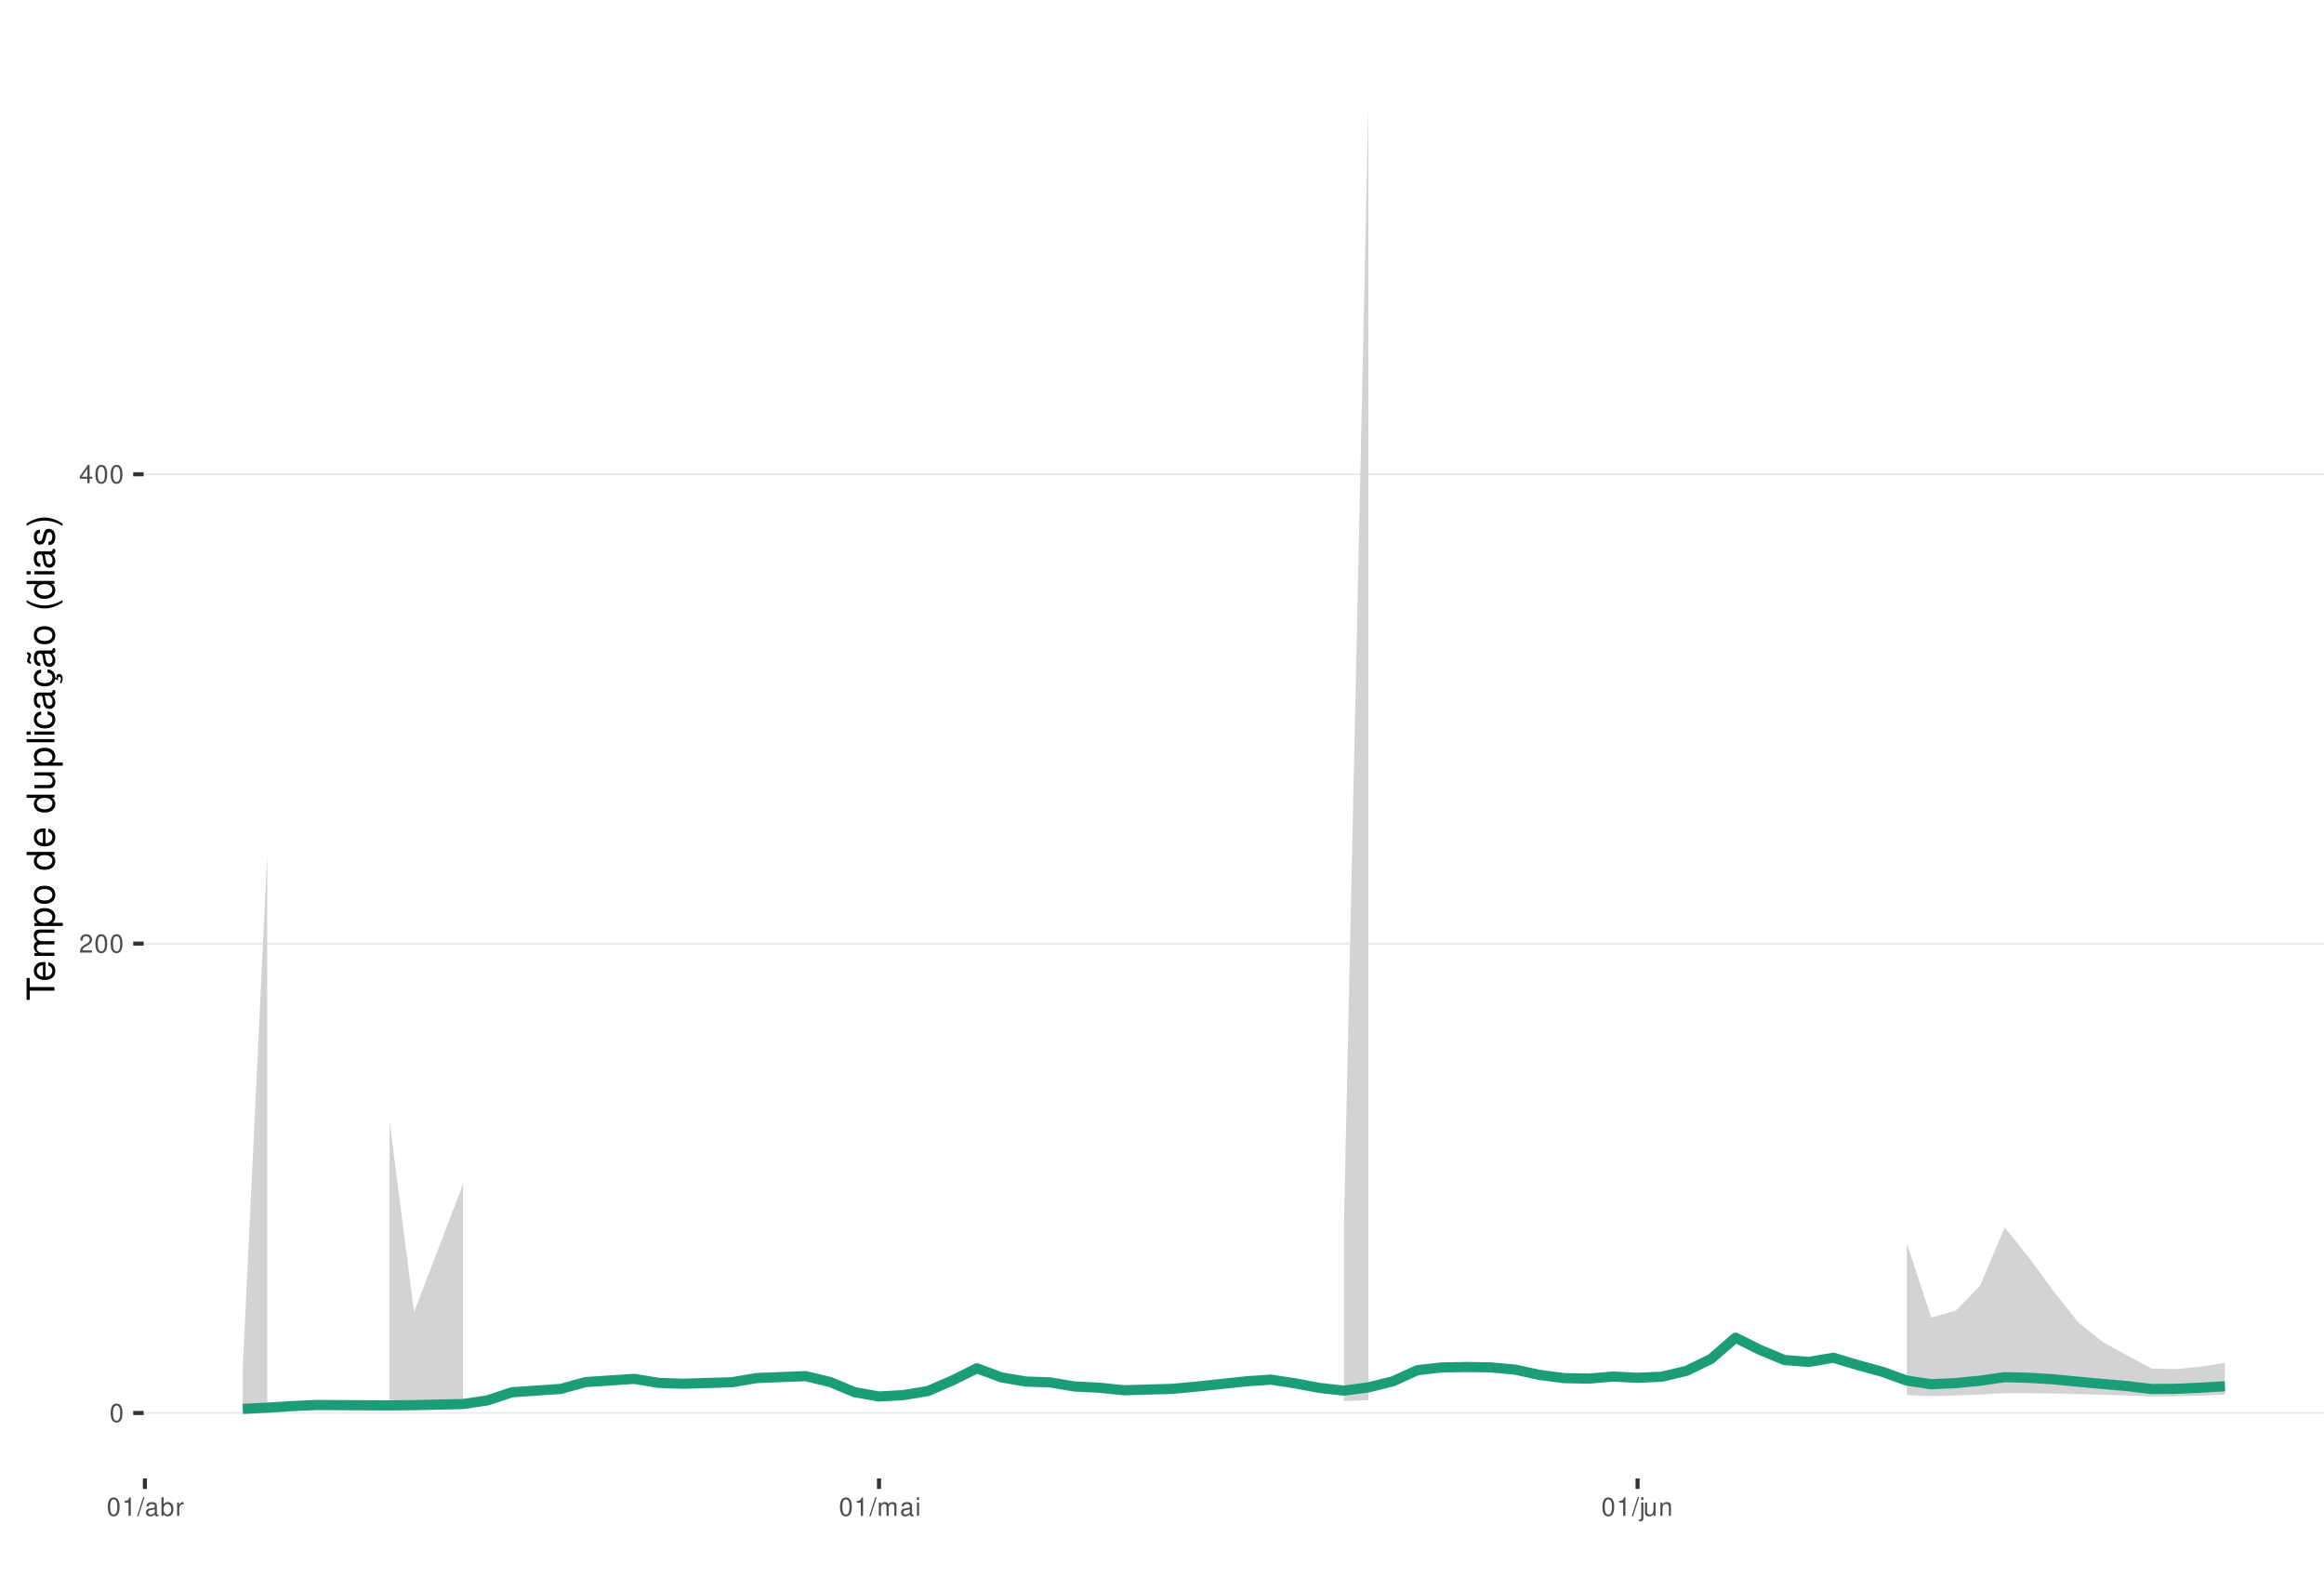
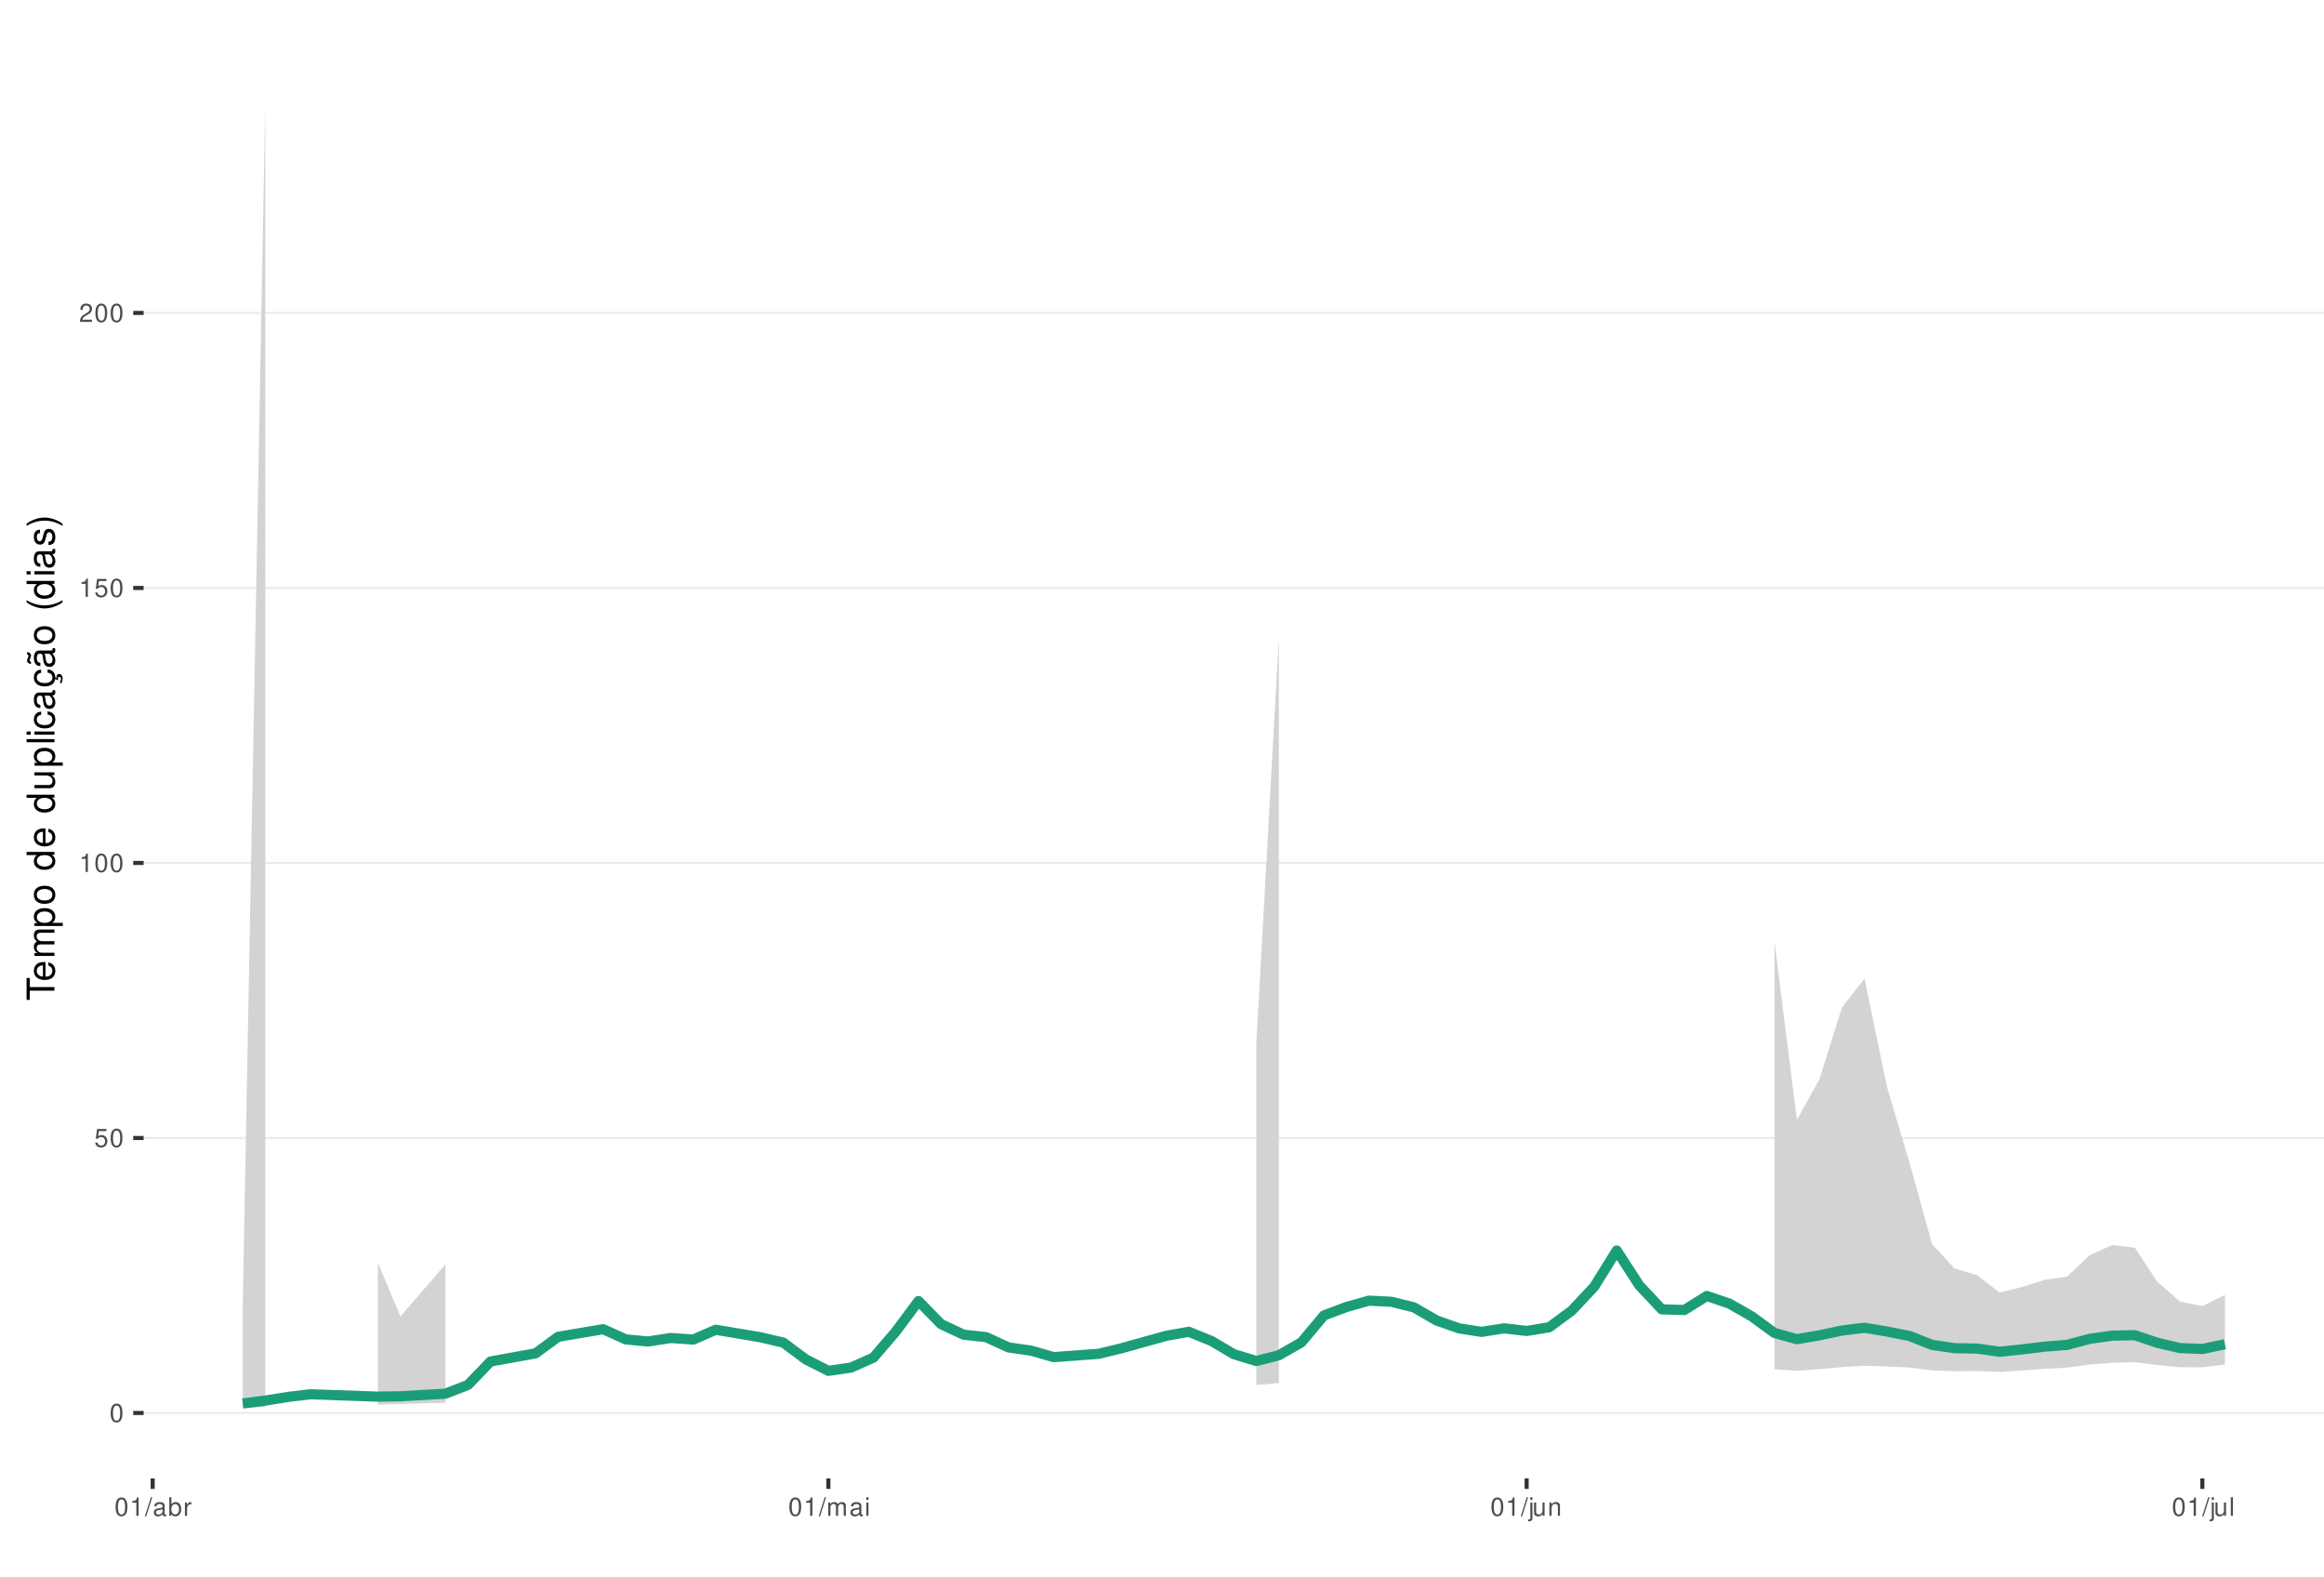
<svg xmlns="http://www.w3.org/2000/svg" xmlns:xlink="http://www.w3.org/1999/xlink" width="609pt" height="413pt" viewBox="0 0 609 413" version="1.1">
  <defs>
    <g>
      <symbol overflow="visible" id="glyph0-0">
        <path style="stroke:none;" d="" />
      </symbol>
      <symbol overflow="visible" id="glyph0-1">
        <path style="stroke:none;" d="M 1.828 -4.812 C 1.391 -4.812 0.984 -4.609 0.75 -4.281 C 0.438 -3.859 0.281 -3.219 0.281 -2.328 C 0.281 -0.703 0.812 0.156 1.828 0.156 C 2.828 0.156 3.375 -0.703 3.375 -2.297 C 3.375 -3.219 3.234 -3.844 2.922 -4.281 C 2.672 -4.625 2.281 -4.812 1.828 -4.812 Z M 1.828 -4.297 C 2.469 -4.297 2.781 -3.641 2.781 -2.344 C 2.781 -0.969 2.469 -0.328 1.812 -0.328 C 1.203 -0.328 0.891 -1 0.891 -2.328 C 0.891 -3.641 1.203 -4.297 1.828 -4.297 Z M 1.828 -4.297 " />
      </symbol>
      <symbol overflow="visible" id="glyph0-2">
+         <path style="stroke:none;" d="M 3.172 -4.719 L 0.734 -4.719 L 0.375 -2.156 L 0.922 -2.156 C 1.188 -2.469 1.422 -2.594 1.797 -2.594 C 2.422 -2.594 2.812 -2.156 2.812 -1.453 C 2.812 -0.781 2.422 -0.359 1.781 -0.359 C 1.266 -0.359 0.953 -0.625 0.812 -1.156 L 0.234 -1.156 C 0.312 -0.766 0.375 -0.578 0.516 -0.406 C 0.781 -0.047 1.266 0.156 1.797 0.156 C 2.75 0.156 3.422 -0.547 3.422 -1.531 C 3.422 -2.469 2.797 -3.109 1.891 -3.109 C 1.562 -3.109 1.297 -3.016 1.016 -2.828 L 1.203 -4.141 L 3.172 -4.141 Z M 3.172 -4.719 " />
+       </symbol>
+       <symbol overflow="visible" id="glyph0-3">
+         <path style="stroke:none;" d="M 1.719 -3.422 L 1.719 0 L 2.312 0 L 2.312 -4.812 L 1.922 -4.812 C 1.719 -4.078 1.578 -3.969 0.672 -3.859 L 0.672 -3.422 Z M 1.719 -3.422 " />
+       </symbol>
+       <symbol overflow="visible" id="glyph0-4">
        <path style="stroke:none;" d="M 3.375 -0.578 L 0.891 -0.578 C 0.938 -0.984 1.156 -1.234 1.734 -1.578 L 2.406 -1.953 C 3.062 -2.328 3.406 -2.812 3.406 -3.406 C 3.406 -3.812 3.234 -4.188 2.969 -4.438 C 2.688 -4.688 2.344 -4.812 1.891 -4.812 C 1.297 -4.812 0.844 -4.594 0.578 -4.188 C 0.422 -3.938 0.344 -3.641 0.328 -3.141 L 0.922 -3.141 C 0.938 -3.469 0.984 -3.672 1.062 -3.828 C 1.219 -4.125 1.516 -4.297 1.875 -4.297 C 2.406 -4.297 2.797 -3.906 2.797 -3.391 C 2.797 -3.016 2.578 -2.672 2.156 -2.438 L 1.547 -2.078 C 0.562 -1.516 0.281 -1.062 0.219 0 L 3.375 0 Z M 3.375 -0.578 " />
-       </symbol>
-       <symbol overflow="visible" id="glyph0-3">
-         <path style="stroke:none;" d="M 2.172 -1.172 L 2.172 0 L 2.766 0 L 2.766 -1.172 L 3.469 -1.172 L 3.469 -1.688 L 2.766 -1.688 L 2.766 -4.812 L 2.328 -4.812 L 0.188 -1.781 L 0.188 -1.172 Z M 2.172 -1.688 L 0.703 -1.688 L 2.172 -3.812 Z M 2.172 -1.688 " />
-       </symbol>
-       <symbol overflow="visible" id="glyph0-4">
-         <path style="stroke:none;" d="M 1.719 -3.422 L 1.719 0 L 2.312 0 L 2.312 -4.812 L 1.922 -4.812 C 1.719 -4.078 1.578 -3.969 0.672 -3.859 L 0.672 -3.422 Z M 1.719 -3.422 " />
      </symbol>
      <symbol overflow="visible" id="glyph0-5">
        <path style="stroke:none;" d="M 1.531 -4.859 L -0.047 0.141 L 0.312 0.141 L 1.891 -4.859 Z M 1.531 -4.859 " />
      </symbol>
      <symbol overflow="visible" id="glyph0-6">
        <path style="stroke:none;" d="M 3.562 -0.328 C 3.5 -0.312 3.469 -0.312 3.438 -0.312 C 3.25 -0.312 3.141 -0.406 3.141 -0.578 L 3.141 -2.641 C 3.141 -3.25 2.688 -3.594 1.828 -3.594 C 1.312 -3.594 0.906 -3.438 0.672 -3.188 C 0.516 -3 0.453 -2.797 0.438 -2.453 L 0.984 -2.453 C 1.031 -2.875 1.297 -3.078 1.812 -3.078 C 2.312 -3.078 2.594 -2.891 2.594 -2.562 L 2.594 -2.406 C 2.578 -2.172 2.469 -2.078 2.016 -2.031 C 1.219 -1.922 1.109 -1.891 0.891 -1.812 C 0.484 -1.641 0.281 -1.328 0.281 -0.875 C 0.281 -0.25 0.719 0.156 1.422 0.156 C 1.859 0.156 2.219 0 2.609 -0.359 C 2.656 0 2.828 0.156 3.188 0.156 C 3.297 0.156 3.375 0.141 3.562 0.094 Z M 2.594 -1.094 C 2.594 -0.906 2.531 -0.797 2.375 -0.641 C 2.141 -0.438 1.875 -0.328 1.547 -0.328 C 1.109 -0.328 0.859 -0.547 0.859 -0.891 C 0.859 -1.266 1.094 -1.438 1.703 -1.531 C 2.297 -1.609 2.406 -1.641 2.594 -1.719 Z M 2.594 -1.094 " />
      </symbol>
      <symbol overflow="visible" id="glyph0-7">
        <path style="stroke:none;" d="M 0.359 -4.859 L 0.359 0 L 0.859 0 L 0.859 -0.453 C 1.125 -0.047 1.484 0.156 1.969 0.156 C 2.875 0.156 3.484 -0.594 3.484 -1.75 C 3.484 -2.891 2.922 -3.594 1.984 -3.594 C 1.516 -3.594 1.172 -3.406 0.906 -3.016 L 0.906 -4.859 Z M 1.891 -3.062 C 2.5 -3.062 2.906 -2.531 2.906 -1.703 C 2.906 -0.906 2.484 -0.359 1.891 -0.359 C 1.297 -0.359 0.906 -0.906 0.906 -1.719 C 0.906 -2.531 1.297 -3.062 1.891 -3.062 Z M 1.891 -3.062 " />
      </symbol>
      <symbol overflow="visible" id="glyph0-8">
        <path style="stroke:none;" d="M 0.453 -3.484 L 0.453 0 L 1.016 0 L 1.016 -1.812 C 1.031 -2.656 1.375 -3.016 2.141 -3 L 2.141 -3.562 C 2.047 -3.578 1.984 -3.594 1.922 -3.594 C 1.562 -3.594 1.297 -3.375 0.969 -2.859 L 0.969 -3.484 Z M 0.453 -3.484 " />
      </symbol>
      <symbol overflow="visible" id="glyph0-9">
        <path style="stroke:none;" d="M 0.469 -3.484 L 0.469 0 L 1.031 0 L 1.031 -2.188 C 1.031 -2.703 1.391 -3.109 1.844 -3.109 C 2.25 -3.109 2.484 -2.844 2.484 -2.406 L 2.484 0 L 3.047 0 L 3.047 -2.188 C 3.047 -2.703 3.422 -3.109 3.875 -3.109 C 4.266 -3.109 4.516 -2.844 4.516 -2.406 L 4.516 0 L 5.078 0 L 5.078 -2.609 C 5.078 -3.234 4.719 -3.594 4.062 -3.594 C 3.594 -3.594 3.312 -3.453 2.984 -3.062 C 2.781 -3.422 2.5 -3.594 2.047 -3.594 C 1.578 -3.594 1.266 -3.422 0.984 -3 L 0.984 -3.484 Z M 0.469 -3.484 " />
      </symbol>
      <symbol overflow="visible" id="glyph0-10">
        <path style="stroke:none;" d="M 1 -3.484 L 0.453 -3.484 L 0.453 0 L 1 0 Z M 1 -4.859 L 0.438 -4.859 L 0.438 -4.156 L 1 -4.156 Z M 1 -4.859 " />
      </symbol>
      <symbol overflow="visible" id="glyph0-11">
        <path style="stroke:none;" d="M 0.469 -3.484 L 0.469 0.5 C 0.469 0.859 0.359 0.969 0.016 0.969 C -0.031 0.969 -0.047 0.969 -0.125 0.953 L -0.125 1.438 C -0.047 1.438 -0.016 1.453 0.062 1.453 C 0.688 1.453 1.016 1.203 1.016 0.719 L 1.016 -3.484 Z M 1.016 -4.859 L 0.469 -4.859 L 0.469 -4.156 L 1.016 -4.156 Z M 1.016 -4.859 " />
      </symbol>
      <symbol overflow="visible" id="glyph0-12">
        <path style="stroke:none;" d="M 3.203 0 L 3.203 -3.484 L 2.656 -3.484 L 2.656 -1.516 C 2.656 -0.797 2.281 -0.328 1.703 -0.328 C 1.266 -0.328 0.984 -0.594 0.984 -1.016 L 0.984 -3.484 L 0.438 -3.484 L 0.438 -0.797 C 0.438 -0.219 0.859 0.156 1.547 0.156 C 2.062 0.156 2.391 -0.031 2.703 -0.484 L 2.703 0 Z M 3.203 0 " />
      </symbol>
      <symbol overflow="visible" id="glyph0-13">
        <path style="stroke:none;" d="M 0.469 -3.484 L 0.469 0 L 1.031 0 L 1.031 -1.922 C 1.031 -2.641 1.391 -3.109 1.969 -3.109 C 2.406 -3.109 2.688 -2.828 2.688 -2.422 L 2.688 0 L 3.234 0 L 3.234 -2.641 C 3.234 -3.219 2.812 -3.594 2.141 -3.594 C 1.625 -3.594 1.281 -3.391 0.984 -2.906 L 0.984 -3.484 Z M 0.469 -3.484 " />
      </symbol>
+       <symbol overflow="visible" id="glyph0-14">
+         <path style="stroke:none;" d="M 1.016 -4.859 L 0.453 -4.859 L 0.453 0 L 1.016 0 Z M 1.016 -4.859 " />
+       </symbol>
      <symbol overflow="visible" id="glyph1-0">
        <path style="stroke:none;" d="" />
      </symbol>
      <symbol overflow="visible" id="glyph1-1">
        <path style="stroke:none;" d="M -6.469 -3.547 L -6.469 -5.938 L -7.297 -5.938 L -7.297 -0.203 L -6.469 -0.203 L -6.469 -2.609 L 0 -2.609 L 0 -3.547 Z M -6.469 -3.547 " />
      </symbol>
      <symbol overflow="visible" id="glyph1-2">
        <path style="stroke:none;" d="M -2.344 -5.125 C -3.141 -5.125 -3.625 -5.062 -4.016 -4.922 C -4.875 -4.578 -5.391 -3.781 -5.391 -2.797 C -5.391 -1.344 -4.281 -0.406 -2.547 -0.406 C -0.812 -0.406 0.234 -1.297 0.234 -2.781 C 0.234 -3.984 -0.453 -4.812 -1.594 -5.016 L -1.594 -4.188 C -0.906 -3.953 -0.547 -3.484 -0.547 -2.812 C -0.547 -2.281 -0.781 -1.828 -1.219 -1.547 C -1.516 -1.344 -1.812 -1.281 -2.344 -1.266 Z M -3.016 -1.297 C -3.984 -1.359 -4.625 -1.953 -4.625 -2.797 C -4.625 -3.641 -3.953 -4.234 -3.016 -4.234 Z M -3.016 -1.297 " />
      </symbol>
      <symbol overflow="visible" id="glyph1-3">
        <path style="stroke:none;" d="M -5.234 -0.703 L 0 -0.703 L 0 -1.547 L -3.297 -1.547 C -4.047 -1.547 -4.656 -2.094 -4.656 -2.766 C -4.656 -3.391 -4.281 -3.734 -3.609 -3.734 L 0 -3.734 L 0 -4.578 L -3.297 -4.578 C -4.047 -4.578 -4.656 -5.125 -4.656 -5.812 C -4.656 -6.422 -4.266 -6.781 -3.609 -6.781 L 0 -6.781 L 0 -7.625 L -3.938 -7.625 C -4.875 -7.625 -5.391 -7.078 -5.391 -6.094 C -5.391 -5.406 -5.188 -4.984 -4.594 -4.484 C -5.156 -4.188 -5.391 -3.766 -5.391 -3.078 C -5.391 -2.375 -5.125 -1.906 -4.5 -1.469 L -5.234 -1.469 Z M -5.234 -0.703 " />
      </symbol>
      <symbol overflow="visible" id="glyph1-4">
        <path style="stroke:none;" d="M 2.188 -0.547 L 2.188 -1.375 L -0.547 -1.375 C -0.016 -1.812 0.234 -2.312 0.234 -2.984 C 0.234 -4.344 -0.859 -5.234 -2.531 -5.234 C -4.297 -5.234 -5.391 -4.375 -5.391 -2.984 C -5.391 -2.266 -5.062 -1.703 -4.453 -1.312 L -5.234 -1.312 L -5.234 -0.547 Z M -4.609 -2.844 C -4.609 -3.766 -3.797 -4.359 -2.547 -4.359 C -1.359 -4.359 -0.547 -3.75 -0.547 -2.844 C -0.547 -1.953 -1.344 -1.375 -2.578 -1.375 C -3.812 -1.375 -4.609 -1.953 -4.609 -2.844 Z M -4.609 -2.844 " />
      </symbol>
      <symbol overflow="visible" id="glyph1-5">
        <path style="stroke:none;" d="M -5.391 -2.719 C -5.391 -1.234 -4.344 -0.359 -2.578 -0.359 C -0.812 -0.359 0.234 -1.234 0.234 -2.734 C 0.234 -4.203 -0.812 -5.094 -2.547 -5.094 C -4.359 -5.094 -5.391 -4.234 -5.391 -2.719 Z M -4.625 -2.734 C -4.625 -3.672 -3.844 -4.234 -2.547 -4.234 C -1.312 -4.234 -0.547 -3.656 -0.547 -2.734 C -0.547 -1.797 -1.312 -1.234 -2.578 -1.234 C -3.844 -1.234 -4.625 -1.797 -4.625 -2.734 Z M -4.625 -2.734 " />
      </symbol>
      <symbol overflow="visible" id="glyph1-6">
        <path style="stroke:none;" d="" />
      </symbol>
      <symbol overflow="visible" id="glyph1-7">
        <path style="stroke:none;" d="M -7.297 -4.953 L -7.297 -4.125 L -4.578 -4.125 C -5.109 -3.766 -5.391 -3.203 -5.391 -2.516 C -5.391 -1.156 -4.297 -0.266 -2.625 -0.266 C -0.859 -0.266 0.234 -1.125 0.234 -2.547 C 0.234 -3.266 -0.047 -3.766 -0.688 -4.203 L 0 -4.203 L 0 -4.953 Z M -4.609 -2.656 C -4.609 -3.547 -3.812 -4.125 -2.562 -4.125 C -1.344 -4.125 -0.547 -3.547 -0.547 -2.656 C -0.547 -1.734 -1.359 -1.125 -2.578 -1.125 C -3.797 -1.125 -4.609 -1.734 -4.609 -2.656 Z M -4.609 -2.656 " />
      </symbol>
      <symbol overflow="visible" id="glyph1-8">
        <path style="stroke:none;" d="M 0 -4.812 L -5.234 -4.812 L -5.234 -3.984 L -2.266 -3.984 C -1.203 -3.984 -0.5 -3.438 -0.5 -2.562 C -0.5 -1.906 -0.906 -1.484 -1.531 -1.484 L -5.234 -1.484 L -5.234 -0.656 L -1.203 -0.656 C -0.328 -0.656 0.234 -1.297 0.234 -2.312 C 0.234 -3.094 -0.047 -3.578 -0.734 -4.062 L 0 -4.062 Z M 0 -4.812 " />
      </symbol>
      <symbol overflow="visible" id="glyph1-9">
        <path style="stroke:none;" d="M -7.297 -1.516 L -7.297 -0.688 L 0 -0.688 L 0 -1.516 Z M -7.297 -1.516 " />
      </symbol>
      <symbol overflow="visible" id="glyph1-10">
        <path style="stroke:none;" d="M -5.234 -1.5 L -5.234 -0.672 L 0 -0.672 L 0 -1.5 Z M -7.297 -1.5 L -7.297 -0.656 L -6.234 -0.656 L -6.234 -1.5 Z M -7.297 -1.5 " />
      </symbol>
      <symbol overflow="visible" id="glyph1-11">
        <path style="stroke:none;" d="M -3.484 -4.703 C -3.984 -4.672 -4.312 -4.562 -4.609 -4.359 C -5.094 -4 -5.391 -3.375 -5.391 -2.641 C -5.391 -1.219 -4.266 -0.312 -2.531 -0.312 C -0.844 -0.312 0.234 -1.203 0.234 -2.625 C 0.234 -3.875 -0.516 -4.672 -1.797 -4.766 L -1.797 -3.938 C -0.953 -3.797 -0.547 -3.359 -0.547 -2.656 C -0.547 -1.734 -1.297 -1.188 -2.531 -1.188 C -3.844 -1.188 -4.625 -1.719 -4.625 -2.625 C -4.625 -3.328 -4.203 -3.766 -3.484 -3.875 Z M -3.484 -4.703 " />
      </symbol>
      <symbol overflow="visible" id="glyph1-12">
        <path style="stroke:none;" d="M -0.484 -5.344 C -0.469 -5.266 -0.469 -5.219 -0.469 -5.172 C -0.469 -4.875 -0.625 -4.719 -0.875 -4.719 L -3.953 -4.719 C -4.891 -4.719 -5.391 -4.047 -5.391 -2.75 C -5.391 -1.984 -5.172 -1.375 -4.781 -1.016 C -4.516 -0.766 -4.203 -0.672 -3.688 -0.656 L -3.688 -1.484 C -4.328 -1.562 -4.625 -1.938 -4.625 -2.719 C -4.625 -3.484 -4.344 -3.891 -3.844 -3.891 L -3.625 -3.891 C -3.266 -3.875 -3.125 -3.703 -3.047 -3.016 C -2.891 -1.844 -2.844 -1.656 -2.719 -1.344 C -2.453 -0.734 -2 -0.422 -1.312 -0.422 C -0.375 -0.422 0.234 -1.078 0.234 -2.141 C 0.234 -2.797 0 -3.328 -0.547 -3.922 C 0 -3.984 0.234 -4.234 0.234 -4.781 C 0.234 -4.953 0.203 -5.062 0.141 -5.344 Z M -1.656 -3.891 C -1.375 -3.891 -1.203 -3.812 -0.969 -3.562 C -0.656 -3.219 -0.5 -2.812 -0.5 -2.312 C -0.5 -1.672 -0.812 -1.297 -1.344 -1.297 C -1.891 -1.297 -2.172 -1.656 -2.297 -2.547 C -2.422 -3.438 -2.453 -3.609 -2.594 -3.891 Z M -1.656 -3.891 " />
      </symbol>
      <symbol overflow="visible" id="glyph1-13">
        <path style="stroke:none;" d="M 0.234 -2.641 C 0.234 -3.875 -0.547 -4.703 -1.797 -4.766 L -1.797 -3.938 C -0.953 -3.797 -0.531 -3.359 -0.531 -2.656 C -0.531 -1.734 -1.281 -1.188 -2.516 -1.188 C -3.844 -1.188 -4.625 -1.719 -4.625 -2.625 C -4.625 -3.328 -4.203 -3.766 -3.484 -3.875 L -3.484 -4.703 C -3.984 -4.672 -4.312 -4.562 -4.609 -4.359 C -5.094 -4 -5.391 -3.375 -5.391 -2.641 C -5.391 -1.219 -4.266 -0.312 -2.531 -0.312 C -1.469 -0.312 -0.625 -0.672 -0.156 -1.312 C 0.047 -1.594 0.125 -1.812 0.203 -2.25 L 0.922 -1.938 L 0.984 -2.062 C 0.938 -2.188 0.906 -2.25 0.906 -2.375 C 0.906 -2.656 1.047 -2.828 1.281 -2.828 C 1.547 -2.828 1.734 -2.594 1.734 -2.297 C 1.734 -2.031 1.672 -1.844 1.438 -1.406 L 1.406 -1.312 L 1.812 -1.094 C 2.078 -1.75 2.141 -1.953 2.141 -2.344 C 2.141 -3.109 1.781 -3.578 1.203 -3.578 C 0.781 -3.578 0.547 -3.297 0.547 -2.797 C 0.547 -2.703 0.547 -2.641 0.562 -2.516 Z M 0.234 -2.641 " />
      </symbol>
      <symbol overflow="visible" id="glyph1-14">
        <path style="stroke:none;" d="M -0.484 -5.344 C -0.469 -5.266 -0.469 -5.219 -0.469 -5.172 C -0.469 -4.875 -0.625 -4.719 -0.875 -4.719 L -3.953 -4.719 C -4.891 -4.719 -5.391 -4.047 -5.391 -2.75 C -5.391 -1.984 -5.172 -1.375 -4.781 -1.016 C -4.516 -0.766 -4.203 -0.672 -3.688 -0.656 L -3.688 -1.484 C -4.328 -1.562 -4.625 -1.938 -4.625 -2.719 C -4.625 -3.484 -4.344 -3.891 -3.844 -3.891 L -3.625 -3.891 C -3.266 -3.875 -3.125 -3.703 -3.047 -3.016 C -2.891 -1.844 -2.844 -1.656 -2.719 -1.344 C -2.453 -0.734 -2 -0.422 -1.312 -0.422 C -0.375 -0.422 0.234 -1.078 0.234 -2.141 C 0.234 -2.797 0 -3.328 -0.547 -3.922 C 0 -3.984 0.234 -4.234 0.234 -4.781 C 0.234 -4.953 0.203 -5.062 0.141 -5.344 Z M -1.656 -3.891 C -1.375 -3.891 -1.203 -3.812 -0.969 -3.562 C -0.656 -3.219 -0.5 -2.812 -0.5 -2.312 C -0.5 -1.672 -0.812 -1.297 -1.344 -1.297 C -1.891 -1.297 -2.172 -1.656 -2.297 -2.547 C -2.422 -3.438 -2.453 -3.609 -2.594 -3.891 Z M -7.172 -3.75 C -6.922 -3.672 -6.812 -3.547 -6.812 -3.375 C -6.812 -3.25 -6.875 -2.984 -6.984 -2.734 C -7.156 -2.312 -7.172 -2.25 -7.172 -2.047 C -7.172 -1.594 -6.797 -1.297 -6.141 -1.188 L -6.141 -1.766 C -6.375 -1.812 -6.5 -1.938 -6.5 -2.094 C -6.5 -2.203 -6.469 -2.344 -6.375 -2.578 C -6.156 -3.156 -6.125 -3.234 -6.125 -3.438 C -6.125 -3.922 -6.484 -4.219 -7.172 -4.312 Z M -7.172 -3.75 " />
      </symbol>
      <symbol overflow="visible" id="glyph1-15">
        <path style="stroke:none;" d="M -7.297 -2.359 C -5.984 -1.359 -4.156 -0.734 -2.594 -0.734 C -1.016 -0.734 0.812 -1.359 2.125 -2.359 L 2.125 -2.906 C 0.688 -2.031 -0.984 -1.547 -2.594 -1.547 C -4.188 -1.547 -5.875 -2.031 -7.297 -2.906 Z M -7.297 -2.359 " />
      </symbol>
      <symbol overflow="visible" id="glyph1-16">
        <path style="stroke:none;" d="M -3.781 -4.375 C -4.812 -4.375 -5.391 -3.688 -5.391 -2.484 C -5.391 -1.266 -4.766 -0.469 -3.797 -0.469 C -2.969 -0.469 -2.578 -0.891 -2.281 -2.125 L -2.094 -2.906 C -1.953 -3.484 -1.734 -3.719 -1.375 -3.719 C -0.875 -3.719 -0.547 -3.234 -0.547 -2.5 C -0.547 -2.047 -0.672 -1.672 -0.891 -1.453 C -1.047 -1.328 -1.188 -1.266 -1.562 -1.219 L -1.562 -0.344 C -0.344 -0.375 0.234 -1.062 0.234 -2.438 C 0.234 -3.75 -0.422 -4.594 -1.438 -4.594 C -2.203 -4.594 -2.641 -4.156 -2.891 -3.109 L -3.078 -2.312 C -3.234 -1.625 -3.453 -1.344 -3.828 -1.344 C -4.312 -1.344 -4.625 -1.766 -4.625 -2.453 C -4.625 -3.125 -4.328 -3.484 -3.781 -3.5 Z M -3.781 -4.375 " />
      </symbol>
      <symbol overflow="visible" id="glyph1-17">
        <path style="stroke:none;" d="M 2.125 -0.938 C 0.812 -1.938 -1.016 -2.562 -2.578 -2.562 C -4.156 -2.562 -5.984 -1.938 -7.297 -0.938 L -7.297 -0.375 C -5.859 -1.266 -4.188 -1.75 -2.578 -1.75 C -0.984 -1.75 0.703 -1.266 2.125 -0.375 Z M 2.125 -0.938 " />
      </symbol>
    </g>
    <clipPath id="clip1">
      <path d="M 37.645 9.961 L 609 9.961 L 609 387.328 L 37.645 387.328 Z M 37.645 9.961 " />
    </clipPath>
    <clipPath id="clip2">
      <path d="M 37.645 369 L 609 369 L 609 371 L 37.645 371 Z M 37.645 369 " />
    </clipPath>
    <clipPath id="clip3">
-       <path d="M 37.645 246 L 609 246 L 609 248 L 37.645 248 Z M 37.645 246 " />
+       <path d="M 37.645 297 L 609 297 L 609 299 L 37.645 299 Z M 37.645 297 " />
    </clipPath>
    <clipPath id="clip4">
-       <path d="M 37.645 123 L 609 123 L 609 125 L 37.645 125 Z M 37.645 123 " />
+       <path d="M 37.645 225 L 609 225 L 609 227 L 37.645 227 Z M 37.645 225 " />
+     </clipPath>
+     <clipPath id="clip5">
+       <path d="M 37.645 153 L 609 153 L 609 155 L 37.645 155 Z M 37.645 153 " />
+     </clipPath>
+     <clipPath id="clip6">
+       <path d="M 37.645 81 L 609 81 L 609 83 L 37.645 83 Z M 37.645 81 " />
    </clipPath>
  </defs>
  <g id="surface261">
    <rect x="0" y="0" width="609" height="413" style="fill:rgb(100%,100%,100%);fill-opacity:1;stroke:none;" />
    <rect x="0" y="0" width="609" height="413" style="fill:rgb(100%,100%,100%);fill-opacity:1;stroke:none;" />
    <path style="fill:none;stroke-width:1.067;stroke-linecap:round;stroke-linejoin:round;stroke:rgb(100%,100%,100%);stroke-opacity:1;stroke-miterlimit:10;" d="M 0 413 L 609 413 L 609 0 L 0 0 Z M 0 413 " />
    <g clip-path="url(#clip1)" clip-rule="nonzero">
      <path style=" stroke:none;fill-rule:nonzero;fill:rgb(100%,100%,100%);fill-opacity:1;" d="M 37.645 387.328 L 609 387.328 L 609 9.961 L 37.645 9.961 Z M 37.645 387.328 " />
    </g>
    <g clip-path="url(#clip2)" clip-rule="nonzero">
      <path style="fill:none;stroke-width:0.533;stroke-linecap:butt;stroke-linejoin:round;stroke:rgb(92.157%,92.157%,92.157%);stroke-opacity:1;stroke-miterlimit:10;" d="M 37.645 370.176 L 609 370.176 " />
    </g>
    <g clip-path="url(#clip3)" clip-rule="nonzero">
-       <path style="fill:none;stroke-width:0.533;stroke-linecap:butt;stroke-linejoin:round;stroke:rgb(92.157%,92.157%,92.157%);stroke-opacity:1;stroke-miterlimit:10;" d="M 37.645 247.211 L 609 247.211 " />
+       <path style="fill:none;stroke-width:0.533;stroke-linecap:butt;stroke-linejoin:round;stroke:rgb(92.157%,92.157%,92.157%);stroke-opacity:1;stroke-miterlimit:10;" d="M 37.645 298.129 L 609 298.129 " />
    </g>
    <g clip-path="url(#clip4)" clip-rule="nonzero">
-       <path style="fill:none;stroke-width:0.533;stroke-linecap:butt;stroke-linejoin:round;stroke:rgb(92.157%,92.157%,92.157%);stroke-opacity:1;stroke-miterlimit:10;" d="M 37.645 124.25 L 609 124.25 " />
-     </g>
-     <path style=" stroke:none;fill-rule:nonzero;fill:rgb(82.745%,82.745%,82.745%);fill-opacity:1;" d="M 63.617 358.074 L 70.027 223.801 L 70.027 369.508 L 63.617 369.652 Z M 63.617 358.074 " />
-     <path style=" stroke:none;fill-rule:nonzero;fill:rgb(82.745%,82.745%,82.745%);fill-opacity:1;" d="M 102.09 293.82 L 108.504 343.738 L 121.328 310.27 L 121.328 369 L 108.504 369.125 L 102.09 369.191 Z M 102.09 293.82 " />
-     <path style=" stroke:none;fill-rule:nonzero;fill:rgb(82.745%,82.745%,82.745%);fill-opacity:1;" d="M 352.18 320.816 L 358.59 27.117 L 358.59 366.793 L 352.18 367.07 Z M 352.18 320.816 " />
-     <path style=" stroke:none;fill-rule:nonzero;fill:rgb(82.745%,82.745%,82.745%);fill-opacity:1;" d="M 499.668 325.672 L 506.078 345.176 L 512.492 343.371 L 518.902 336.836 L 525.316 321.535 L 531.73 329.543 L 538.141 338.254 L 544.555 346.395 L 550.965 351.531 L 557.379 355.062 L 563.793 358.531 L 570.203 358.695 L 576.617 358.059 L 583.031 357.031 L 583.031 365.395 L 576.617 365.629 L 570.203 365.809 L 563.793 365.875 L 557.379 365.578 L 550.965 365.398 L 544.555 365.23 L 538.141 365.059 L 531.73 364.984 L 525.316 364.984 L 518.902 365.336 L 512.492 365.594 L 506.078 365.75 L 499.668 365.484 Z M 499.668 325.672 " />
-     <path style="fill:none;stroke-width:2.667;stroke-linecap:butt;stroke-linejoin:round;stroke:rgb(10.588%,61.961%,46.667%);stroke-opacity:1;stroke-miterlimit:10;" d="M 63.617 369.113 L 70.027 368.789 L 76.441 368.383 L 82.852 368.082 L 102.09 368.195 L 108.504 368.121 L 121.328 367.836 L 127.742 366.879 L 134.152 364.75 L 146.977 363.867 L 153.391 362.09 L 159.805 361.66 L 166.215 361.234 L 172.629 362.301 L 179.039 362.516 L 191.867 362.121 L 198.277 361.023 L 211.105 360.523 L 217.516 362.059 L 223.93 364.723 L 230.34 365.855 L 236.754 365.492 L 243.168 364.43 L 249.578 361.66 L 255.992 358.465 L 262.402 360.848 L 268.816 361.934 L 275.23 362.168 L 281.641 363.238 L 288.055 363.555 L 294.465 364.223 L 307.293 363.855 L 313.703 363.25 L 326.527 361.887 L 332.941 361.438 L 339.355 362.402 L 345.766 363.609 L 352.18 364.324 L 358.59 363.465 L 365.004 361.883 L 371.418 358.961 L 377.828 358.25 L 384.242 358.129 L 390.652 358.23 L 397.066 358.82 L 403.48 360.211 L 409.891 361.047 L 416.305 361.168 L 422.715 360.633 L 429.129 360.957 L 435.543 360.672 L 441.953 359.129 L 448.367 356.023 L 454.777 350.449 L 461.191 353.637 L 467.605 356.305 L 474.016 356.797 L 480.43 355.707 L 486.84 357.629 L 493.254 359.383 L 499.668 361.684 L 506.078 362.648 L 512.492 362.348 L 518.902 361.719 L 525.316 360.789 L 531.73 360.961 L 538.141 361.352 L 544.555 361.984 L 550.965 362.566 L 557.379 363.121 L 563.793 363.891 L 570.203 363.848 L 576.617 363.559 L 583.031 363.164 " />
+       <path style="fill:none;stroke-width:0.533;stroke-linecap:butt;stroke-linejoin:round;stroke:rgb(92.157%,92.157%,92.157%);stroke-opacity:1;stroke-miterlimit:10;" d="M 37.645 226.078 L 609 226.078 " />
+     </g>
+     <g clip-path="url(#clip5)" clip-rule="nonzero">
+       <path style="fill:none;stroke-width:0.533;stroke-linecap:butt;stroke-linejoin:round;stroke:rgb(92.157%,92.157%,92.157%);stroke-opacity:1;stroke-miterlimit:10;" d="M 37.645 154.031 L 609 154.031 " />
+     </g>
+     <g clip-path="url(#clip6)" clip-rule="nonzero">
+       <path style="fill:none;stroke-width:0.533;stroke-linecap:butt;stroke-linejoin:round;stroke:rgb(92.157%,92.157%,92.157%);stroke-opacity:1;stroke-miterlimit:10;" d="M 37.645 81.984 L 609 81.984 " />
+     </g>
+     <path style=" stroke:none;fill-rule:nonzero;fill:rgb(82.745%,82.745%,82.745%);fill-opacity:1;" d="M 63.617 341.816 L 69.52 27.117 L 69.52 368.605 L 63.617 368.945 Z M 63.617 341.816 " />
+     <path style=" stroke:none;fill-rule:nonzero;fill:rgb(82.745%,82.745%,82.745%);fill-opacity:1;" d="M 99.031 330.859 L 104.934 344.895 L 116.738 331.223 L 116.738 367.504 L 104.934 367.82 L 99.031 367.961 Z M 99.031 330.859 " />
+     <path style=" stroke:none;fill-rule:nonzero;fill:rgb(82.745%,82.745%,82.745%);fill-opacity:1;" d="M 329.227 273.344 L 335.129 166.922 L 335.129 362.332 L 329.227 362.867 Z M 329.227 273.344 " />
+     <path style=" stroke:none;fill-rule:nonzero;fill:rgb(82.745%,82.745%,82.745%);fill-opacity:1;" d="M 464.98 246.578 L 470.883 293.395 L 476.785 282.73 L 482.688 263.934 L 488.59 256.352 L 494.492 284.82 L 500.395 304.664 L 506.297 325.945 L 512.199 332.32 L 518.102 334.07 L 524.004 338.641 L 529.906 337.176 L 535.809 335.289 L 541.711 334.426 L 547.613 328.809 L 553.516 326.176 L 559.418 326.859 L 565.32 335.812 L 571.223 340.957 L 577.125 342.191 L 583.031 339.223 L 583.031 357.492 L 577.125 358.211 L 571.223 358.188 L 565.32 357.625 L 559.418 356.855 L 553.516 357.02 L 547.613 357.484 L 541.711 358.293 L 535.809 358.605 L 529.906 359.035 L 524.004 359.426 L 518.102 359.176 L 512.199 359.238 L 506.297 359.008 L 500.395 358.266 L 494.492 357.992 L 488.59 357.805 L 482.688 358.16 L 476.785 358.672 L 470.883 359.121 L 464.98 358.73 Z M 464.98 246.578 " />
+     <path style="fill:none;stroke-width:2.667;stroke-linecap:butt;stroke-linejoin:round;stroke:rgb(10.588%,61.961%,46.667%);stroke-opacity:1;stroke-miterlimit:10;" d="M 63.617 367.68 L 69.52 366.926 L 75.422 365.977 L 81.324 365.27 L 99.031 365.898 L 104.934 365.801 L 116.738 365.113 L 122.641 362.816 L 128.543 356.688 L 140.348 354.555 L 146.25 350.223 L 158.055 348.223 L 163.957 350.887 L 169.859 351.453 L 175.762 350.527 L 181.664 350.938 L 187.566 348.375 L 199.371 350.355 L 205.273 351.75 L 211.176 356.141 L 217.078 359.137 L 222.98 358.285 L 228.883 355.672 L 234.785 348.793 L 240.688 340.852 L 246.59 346.891 L 252.492 349.66 L 258.395 350.297 L 264.297 353.008 L 270.199 353.844 L 276.102 355.543 L 287.906 354.676 L 293.809 353.246 L 305.617 349.957 L 311.52 348.906 L 317.422 351.289 L 323.324 354.766 L 329.227 356.562 L 335.129 355.047 L 341.031 351.68 L 346.934 344.625 L 352.836 342.41 L 358.738 340.75 L 364.641 341.043 L 370.543 342.516 L 376.445 345.941 L 382.348 348.008 L 388.25 348.926 L 394.152 347.996 L 400.055 348.688 L 405.957 347.73 L 411.859 343.387 L 417.762 337.086 L 423.664 327.613 L 429.566 336.738 L 435.469 343.023 L 441.371 343.199 L 447.273 339.523 L 453.176 341.516 L 459.078 344.891 L 464.98 349.215 L 470.883 350.84 L 476.785 349.832 L 482.688 348.574 L 488.59 347.848 L 494.492 348.84 L 500.395 350.012 L 506.297 352.336 L 512.199 353.199 L 518.102 353.305 L 524.004 354.137 L 529.906 353.512 L 535.809 352.793 L 541.711 352.332 L 547.613 350.746 L 553.516 349.914 L 559.418 349.793 L 565.32 351.781 L 571.223 353.172 L 577.125 353.41 L 583.031 352.176 " />
    <g style="fill:rgb(30.196%,30.196%,30.196%);fill-opacity:1;">
      <use xlink:href="#glyph0-1" x="28.715" y="372.523" />
    </g>
    <g style="fill:rgb(30.196%,30.196%,30.196%);fill-opacity:1;">
-       <use xlink:href="#glyph0-2" x="20.715" y="249.559" />
-       <use xlink:href="#glyph0-1" x="24.715" y="249.559" />
-       <use xlink:href="#glyph0-1" x="28.715" y="249.559" />
-     </g>
-     <g style="fill:rgb(30.196%,30.196%,30.196%);fill-opacity:1;">
-       <use xlink:href="#glyph0-3" x="20.715" y="126.598" />
-       <use xlink:href="#glyph0-1" x="24.715" y="126.598" />
-       <use xlink:href="#glyph0-1" x="28.715" y="126.598" />
+       <use xlink:href="#glyph0-2" x="24.715" y="300.477" />
+       <use xlink:href="#glyph0-1" x="28.715" y="300.477" />
+     </g>
+     <g style="fill:rgb(30.196%,30.196%,30.196%);fill-opacity:1;">
+       <use xlink:href="#glyph0-3" x="20.715" y="228.426" />
+       <use xlink:href="#glyph0-1" x="24.715" y="228.426" />
+       <use xlink:href="#glyph0-1" x="28.715" y="228.426" />
+     </g>
+     <g style="fill:rgb(30.196%,30.196%,30.196%);fill-opacity:1;">
+       <use xlink:href="#glyph0-3" x="20.715" y="156.379" />
+       <use xlink:href="#glyph0-2" x="24.715" y="156.379" />
+       <use xlink:href="#glyph0-1" x="28.715" y="156.379" />
+     </g>
+     <g style="fill:rgb(30.196%,30.196%,30.196%);fill-opacity:1;">
+       <use xlink:href="#glyph0-4" x="20.715" y="84.332" />
+       <use xlink:href="#glyph0-1" x="24.715" y="84.332" />
+       <use xlink:href="#glyph0-1" x="28.715" y="84.332" />
    </g>
    <path style="fill:none;stroke-width:1.067;stroke-linecap:butt;stroke-linejoin:round;stroke:rgb(20%,20%,20%);stroke-opacity:1;stroke-miterlimit:10;" d="M 34.906 370.176 L 37.645 370.176 " />
-     <path style="fill:none;stroke-width:1.067;stroke-linecap:butt;stroke-linejoin:round;stroke:rgb(20%,20%,20%);stroke-opacity:1;stroke-miterlimit:10;" d="M 34.906 247.211 L 37.645 247.211 " />
-     <path style="fill:none;stroke-width:1.067;stroke-linecap:butt;stroke-linejoin:round;stroke:rgb(20%,20%,20%);stroke-opacity:1;stroke-miterlimit:10;" d="M 34.906 124.25 L 37.645 124.25 " />
-     <path style="fill:none;stroke-width:1.067;stroke-linecap:butt;stroke-linejoin:round;stroke:rgb(20%,20%,20%);stroke-opacity:1;stroke-miterlimit:10;" d="M 37.965 390.07 L 37.965 387.328 " />
-     <path style="fill:none;stroke-width:1.067;stroke-linecap:butt;stroke-linejoin:round;stroke:rgb(20%,20%,20%);stroke-opacity:1;stroke-miterlimit:10;" d="M 230.34 390.07 L 230.34 387.328 " />
-     <path style="fill:none;stroke-width:1.067;stroke-linecap:butt;stroke-linejoin:round;stroke:rgb(20%,20%,20%);stroke-opacity:1;stroke-miterlimit:10;" d="M 429.129 390.07 L 429.129 387.328 " />
-     <g style="fill:rgb(30.196%,30.196%,30.196%);fill-opacity:1;">
-       <use xlink:href="#glyph0-1" x="27.965" y="397.109" />
-       <use xlink:href="#glyph0-4" x="31.965" y="397.109" />
-       <use xlink:href="#glyph0-5" x="35.965" y="397.109" />
-       <use xlink:href="#glyph0-6" x="37.965" y="397.109" />
-       <use xlink:href="#glyph0-7" x="41.965" y="397.109" />
-       <use xlink:href="#glyph0-8" x="45.965" y="397.109" />
-     </g>
-     <g style="fill:rgb(30.196%,30.196%,30.196%);fill-opacity:1;">
-       <use xlink:href="#glyph0-1" x="219.84" y="397.109" />
-       <use xlink:href="#glyph0-4" x="223.84" y="397.109" />
-       <use xlink:href="#glyph0-5" x="227.84" y="397.109" />
-       <use xlink:href="#glyph0-9" x="229.84" y="397.109" />
-       <use xlink:href="#glyph0-6" x="235.84" y="397.109" />
-       <use xlink:href="#glyph0-10" x="239.84" y="397.109" />
-     </g>
-     <g style="fill:rgb(30.196%,30.196%,30.196%);fill-opacity:1;">
-       <use xlink:href="#glyph0-1" x="419.629" y="397.109" />
-       <use xlink:href="#glyph0-4" x="423.629" y="397.109" />
-       <use xlink:href="#glyph0-5" x="427.629" y="397.109" />
-       <use xlink:href="#glyph0-11" x="429.629" y="397.109" />
-       <use xlink:href="#glyph0-12" x="430.629" y="397.109" />
-       <use xlink:href="#glyph0-13" x="434.629" y="397.109" />
+     <path style="fill:none;stroke-width:1.067;stroke-linecap:butt;stroke-linejoin:round;stroke:rgb(20%,20%,20%);stroke-opacity:1;stroke-miterlimit:10;" d="M 34.906 298.129 L 37.645 298.129 " />
+     <path style="fill:none;stroke-width:1.067;stroke-linecap:butt;stroke-linejoin:round;stroke:rgb(20%,20%,20%);stroke-opacity:1;stroke-miterlimit:10;" d="M 34.906 226.078 L 37.645 226.078 " />
+     <path style="fill:none;stroke-width:1.067;stroke-linecap:butt;stroke-linejoin:round;stroke:rgb(20%,20%,20%);stroke-opacity:1;stroke-miterlimit:10;" d="M 34.906 154.031 L 37.645 154.031 " />
+     <path style="fill:none;stroke-width:1.067;stroke-linecap:butt;stroke-linejoin:round;stroke:rgb(20%,20%,20%);stroke-opacity:1;stroke-miterlimit:10;" d="M 34.906 81.984 L 37.645 81.984 " />
+     <path style="fill:none;stroke-width:1.067;stroke-linecap:butt;stroke-linejoin:round;stroke:rgb(20%,20%,20%);stroke-opacity:1;stroke-miterlimit:10;" d="M 40.008 390.07 L 40.008 387.328 " />
+     <path style="fill:none;stroke-width:1.067;stroke-linecap:butt;stroke-linejoin:round;stroke:rgb(20%,20%,20%);stroke-opacity:1;stroke-miterlimit:10;" d="M 217.078 390.07 L 217.078 387.328 " />
+     <path style="fill:none;stroke-width:1.067;stroke-linecap:butt;stroke-linejoin:round;stroke:rgb(20%,20%,20%);stroke-opacity:1;stroke-miterlimit:10;" d="M 400.055 390.07 L 400.055 387.328 " />
+     <path style="fill:none;stroke-width:1.067;stroke-linecap:butt;stroke-linejoin:round;stroke:rgb(20%,20%,20%);stroke-opacity:1;stroke-miterlimit:10;" d="M 577.125 390.07 L 577.125 387.328 " />
+     <g style="fill:rgb(30.196%,30.196%,30.196%);fill-opacity:1;">
+       <use xlink:href="#glyph0-1" x="30.008" y="397.109" />
+       <use xlink:href="#glyph0-3" x="34.008" y="397.109" />
+       <use xlink:href="#glyph0-5" x="38.008" y="397.109" />
+       <use xlink:href="#glyph0-6" x="40.008" y="397.109" />
+       <use xlink:href="#glyph0-7" x="44.008" y="397.109" />
+       <use xlink:href="#glyph0-8" x="48.008" y="397.109" />
+     </g>
+     <g style="fill:rgb(30.196%,30.196%,30.196%);fill-opacity:1;">
+       <use xlink:href="#glyph0-1" x="206.578" y="397.109" />
+       <use xlink:href="#glyph0-3" x="210.578" y="397.109" />
+       <use xlink:href="#glyph0-5" x="214.578" y="397.109" />
+       <use xlink:href="#glyph0-9" x="216.578" y="397.109" />
+       <use xlink:href="#glyph0-6" x="222.578" y="397.109" />
+       <use xlink:href="#glyph0-10" x="226.578" y="397.109" />
+     </g>
+     <g style="fill:rgb(30.196%,30.196%,30.196%);fill-opacity:1;">
+       <use xlink:href="#glyph0-1" x="390.555" y="397.109" />
+       <use xlink:href="#glyph0-3" x="394.555" y="397.109" />
+       <use xlink:href="#glyph0-5" x="398.555" y="397.109" />
+       <use xlink:href="#glyph0-11" x="400.555" y="397.109" />
+       <use xlink:href="#glyph0-12" x="401.555" y="397.109" />
+       <use xlink:href="#glyph0-13" x="405.555" y="397.109" />
+     </g>
+     <g style="fill:rgb(30.196%,30.196%,30.196%);fill-opacity:1;">
+       <use xlink:href="#glyph0-1" x="569.125" y="397.109" />
+       <use xlink:href="#glyph0-3" x="573.125" y="397.109" />
+       <use xlink:href="#glyph0-5" x="577.125" y="397.109" />
+       <use xlink:href="#glyph0-11" x="579.125" y="397.109" />
+       <use xlink:href="#glyph0-12" x="580.125" y="397.109" />
+       <use xlink:href="#glyph0-14" x="584.125" y="397.109" />
    </g>
    <g style="fill:rgb(0%,0%,0%);fill-opacity:1;">
      <use xlink:href="#glyph1-1" x="14.263" y="262.145" />
      <use xlink:href="#glyph1-2" x="14.263" y="257.145" />
      <use xlink:href="#glyph1-3" x="14.263" y="251.145" />
      <use xlink:href="#glyph1-4" x="14.263" y="243.145" />
      <use xlink:href="#glyph1-5" x="14.263" y="237.145" />
      <use xlink:href="#glyph1-6" x="14.263" y="231.145" />
      <use xlink:href="#glyph1-7" x="14.263" y="228.145" />
      <use xlink:href="#glyph1-2" x="14.263" y="222.145" />
      <use xlink:href="#glyph1-6" x="14.263" y="216.145" />
      <use xlink:href="#glyph1-7" x="14.263" y="213.145" />
      <use xlink:href="#glyph1-8" x="14.263" y="207.145" />
      <use xlink:href="#glyph1-4" x="14.263" y="201.145" />
      <use xlink:href="#glyph1-9" x="14.263" y="195.145" />
      <use xlink:href="#glyph1-10" x="14.263" y="193.145" />
      <use xlink:href="#glyph1-11" x="14.263" y="191.145" />
      <use xlink:href="#glyph1-12" x="14.263" y="186.145" />
      <use xlink:href="#glyph1-13" x="14.263" y="180.145" />
      <use xlink:href="#glyph1-14" x="14.263" y="175.145" />
      <use xlink:href="#glyph1-5" x="14.263" y="169.145" />
      <use xlink:href="#glyph1-6" x="14.263" y="163.145" />
      <use xlink:href="#glyph1-15" x="14.263" y="160.145" />
      <use xlink:href="#glyph1-7" x="14.263" y="157.145" />
      <use xlink:href="#glyph1-10" x="14.263" y="151.145" />
      <use xlink:href="#glyph1-12" x="14.263" y="149.145" />
      <use xlink:href="#glyph1-16" x="14.263" y="143.145" />
      <use xlink:href="#glyph1-17" x="14.263" y="138.145" />
    </g>
  </g>
</svg>
